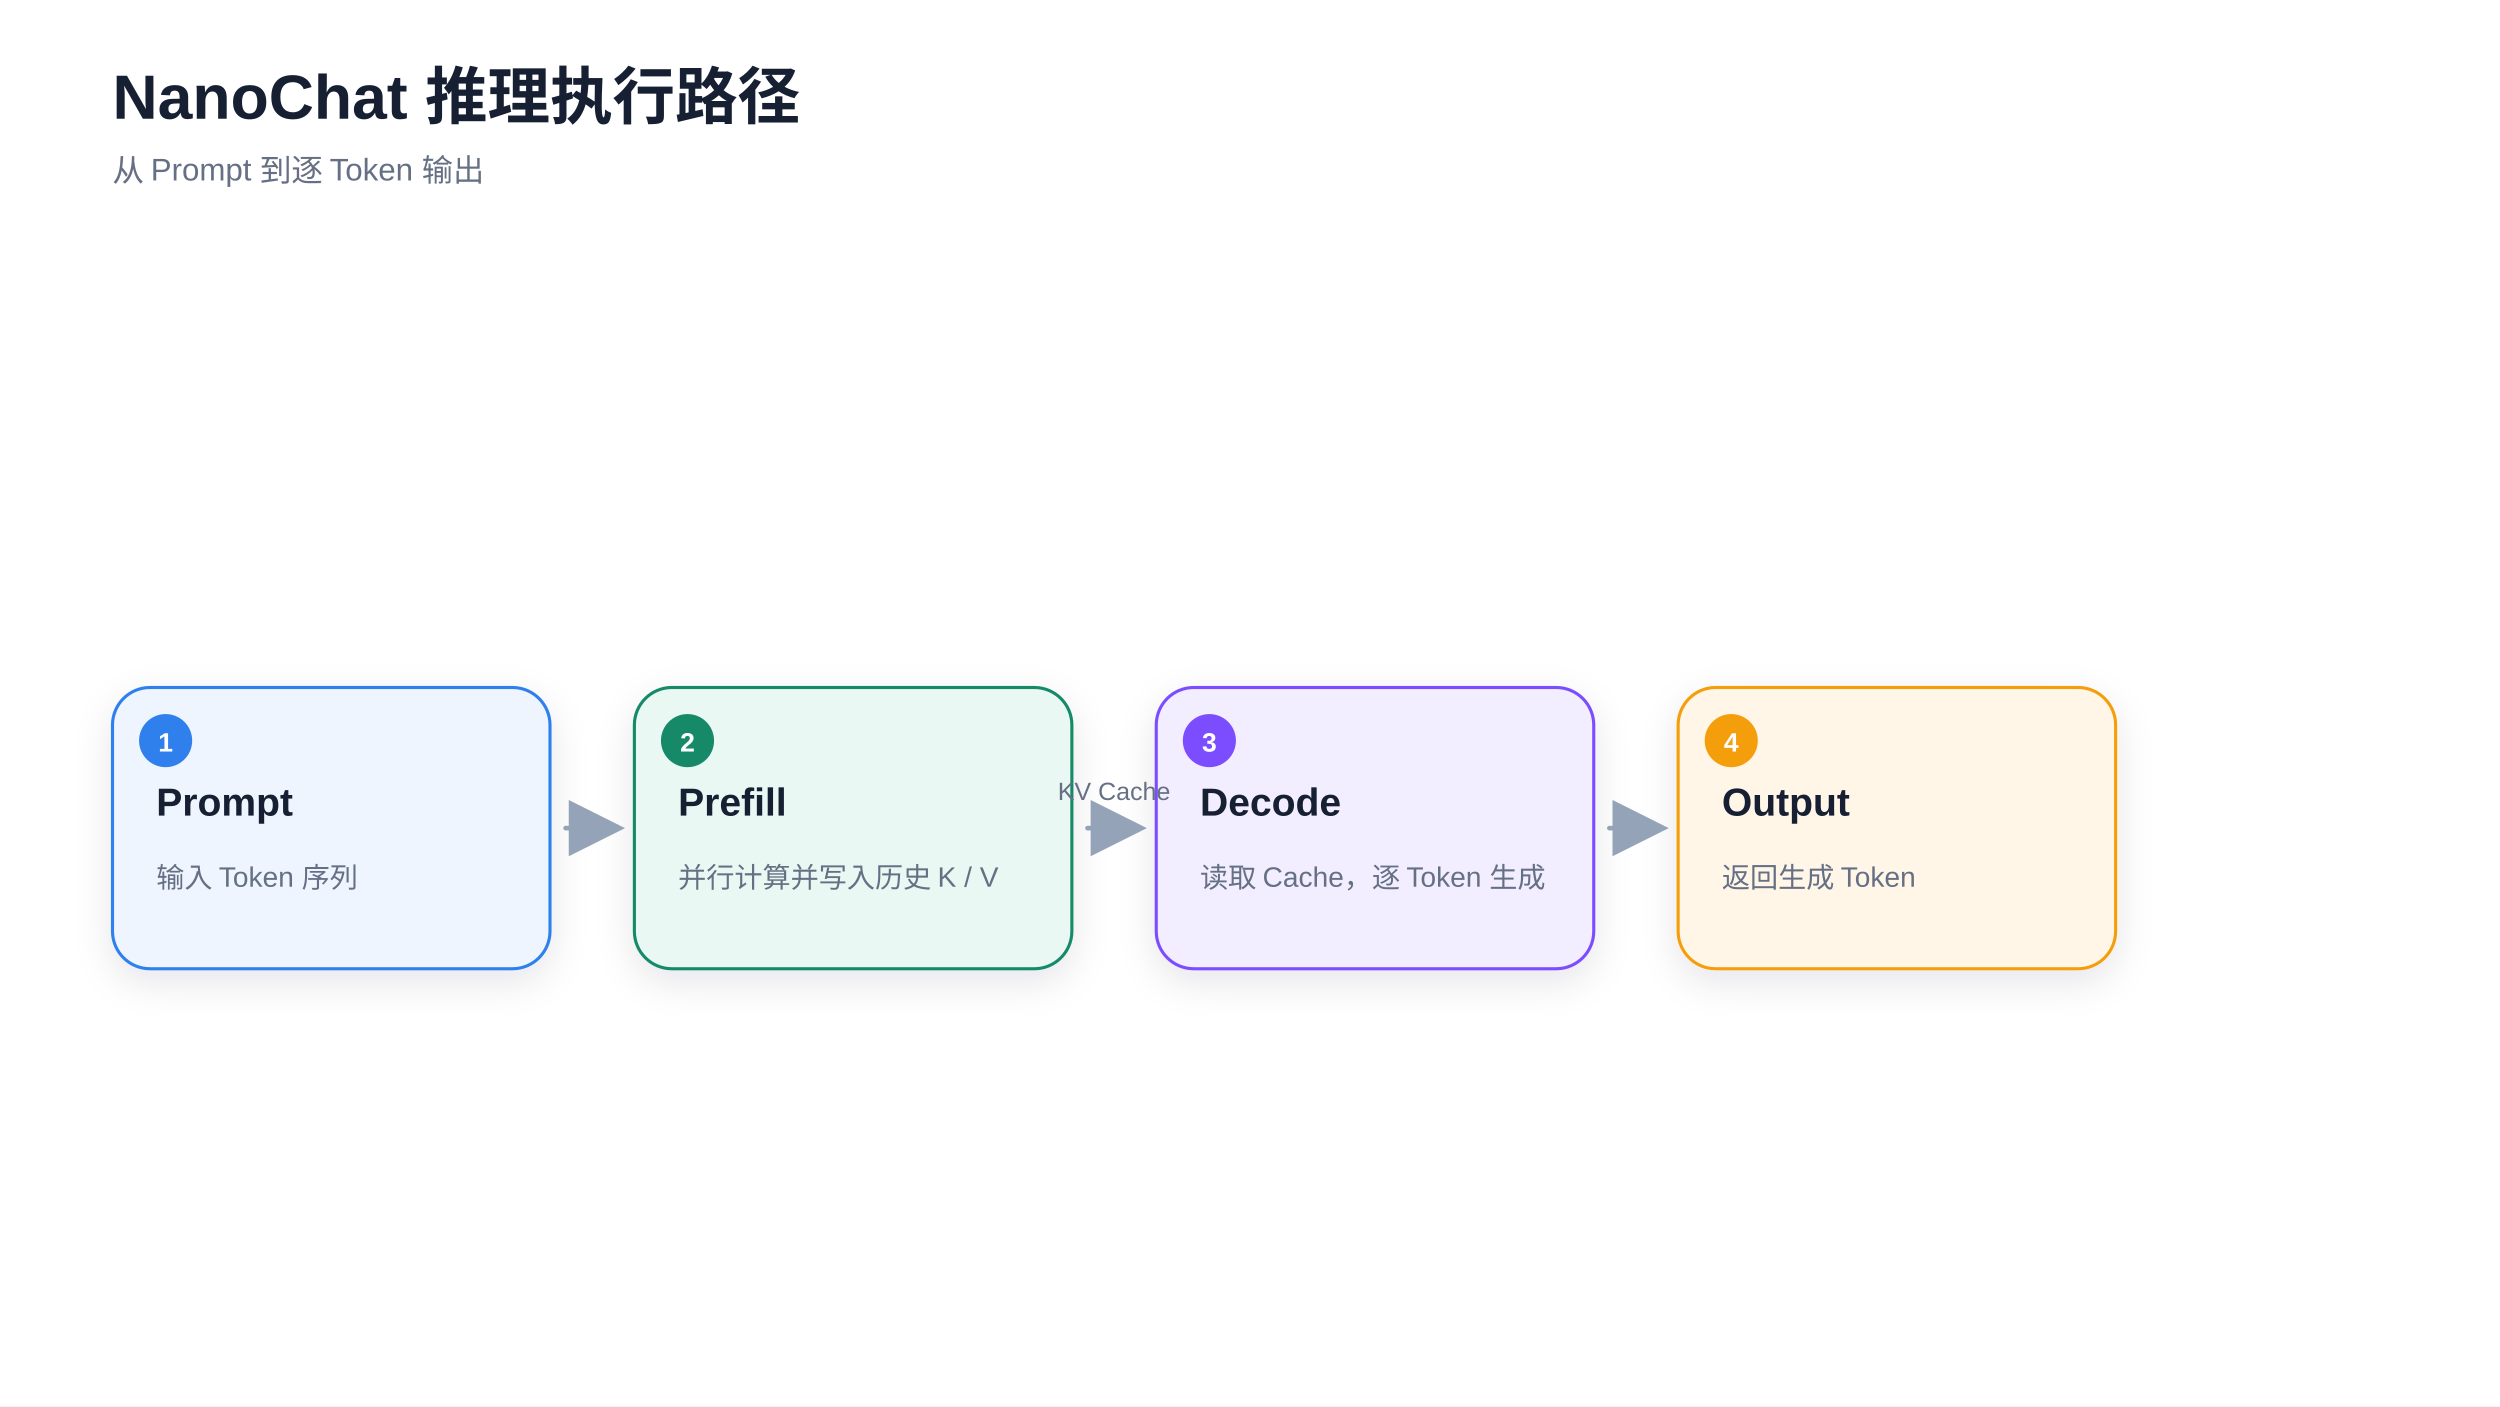
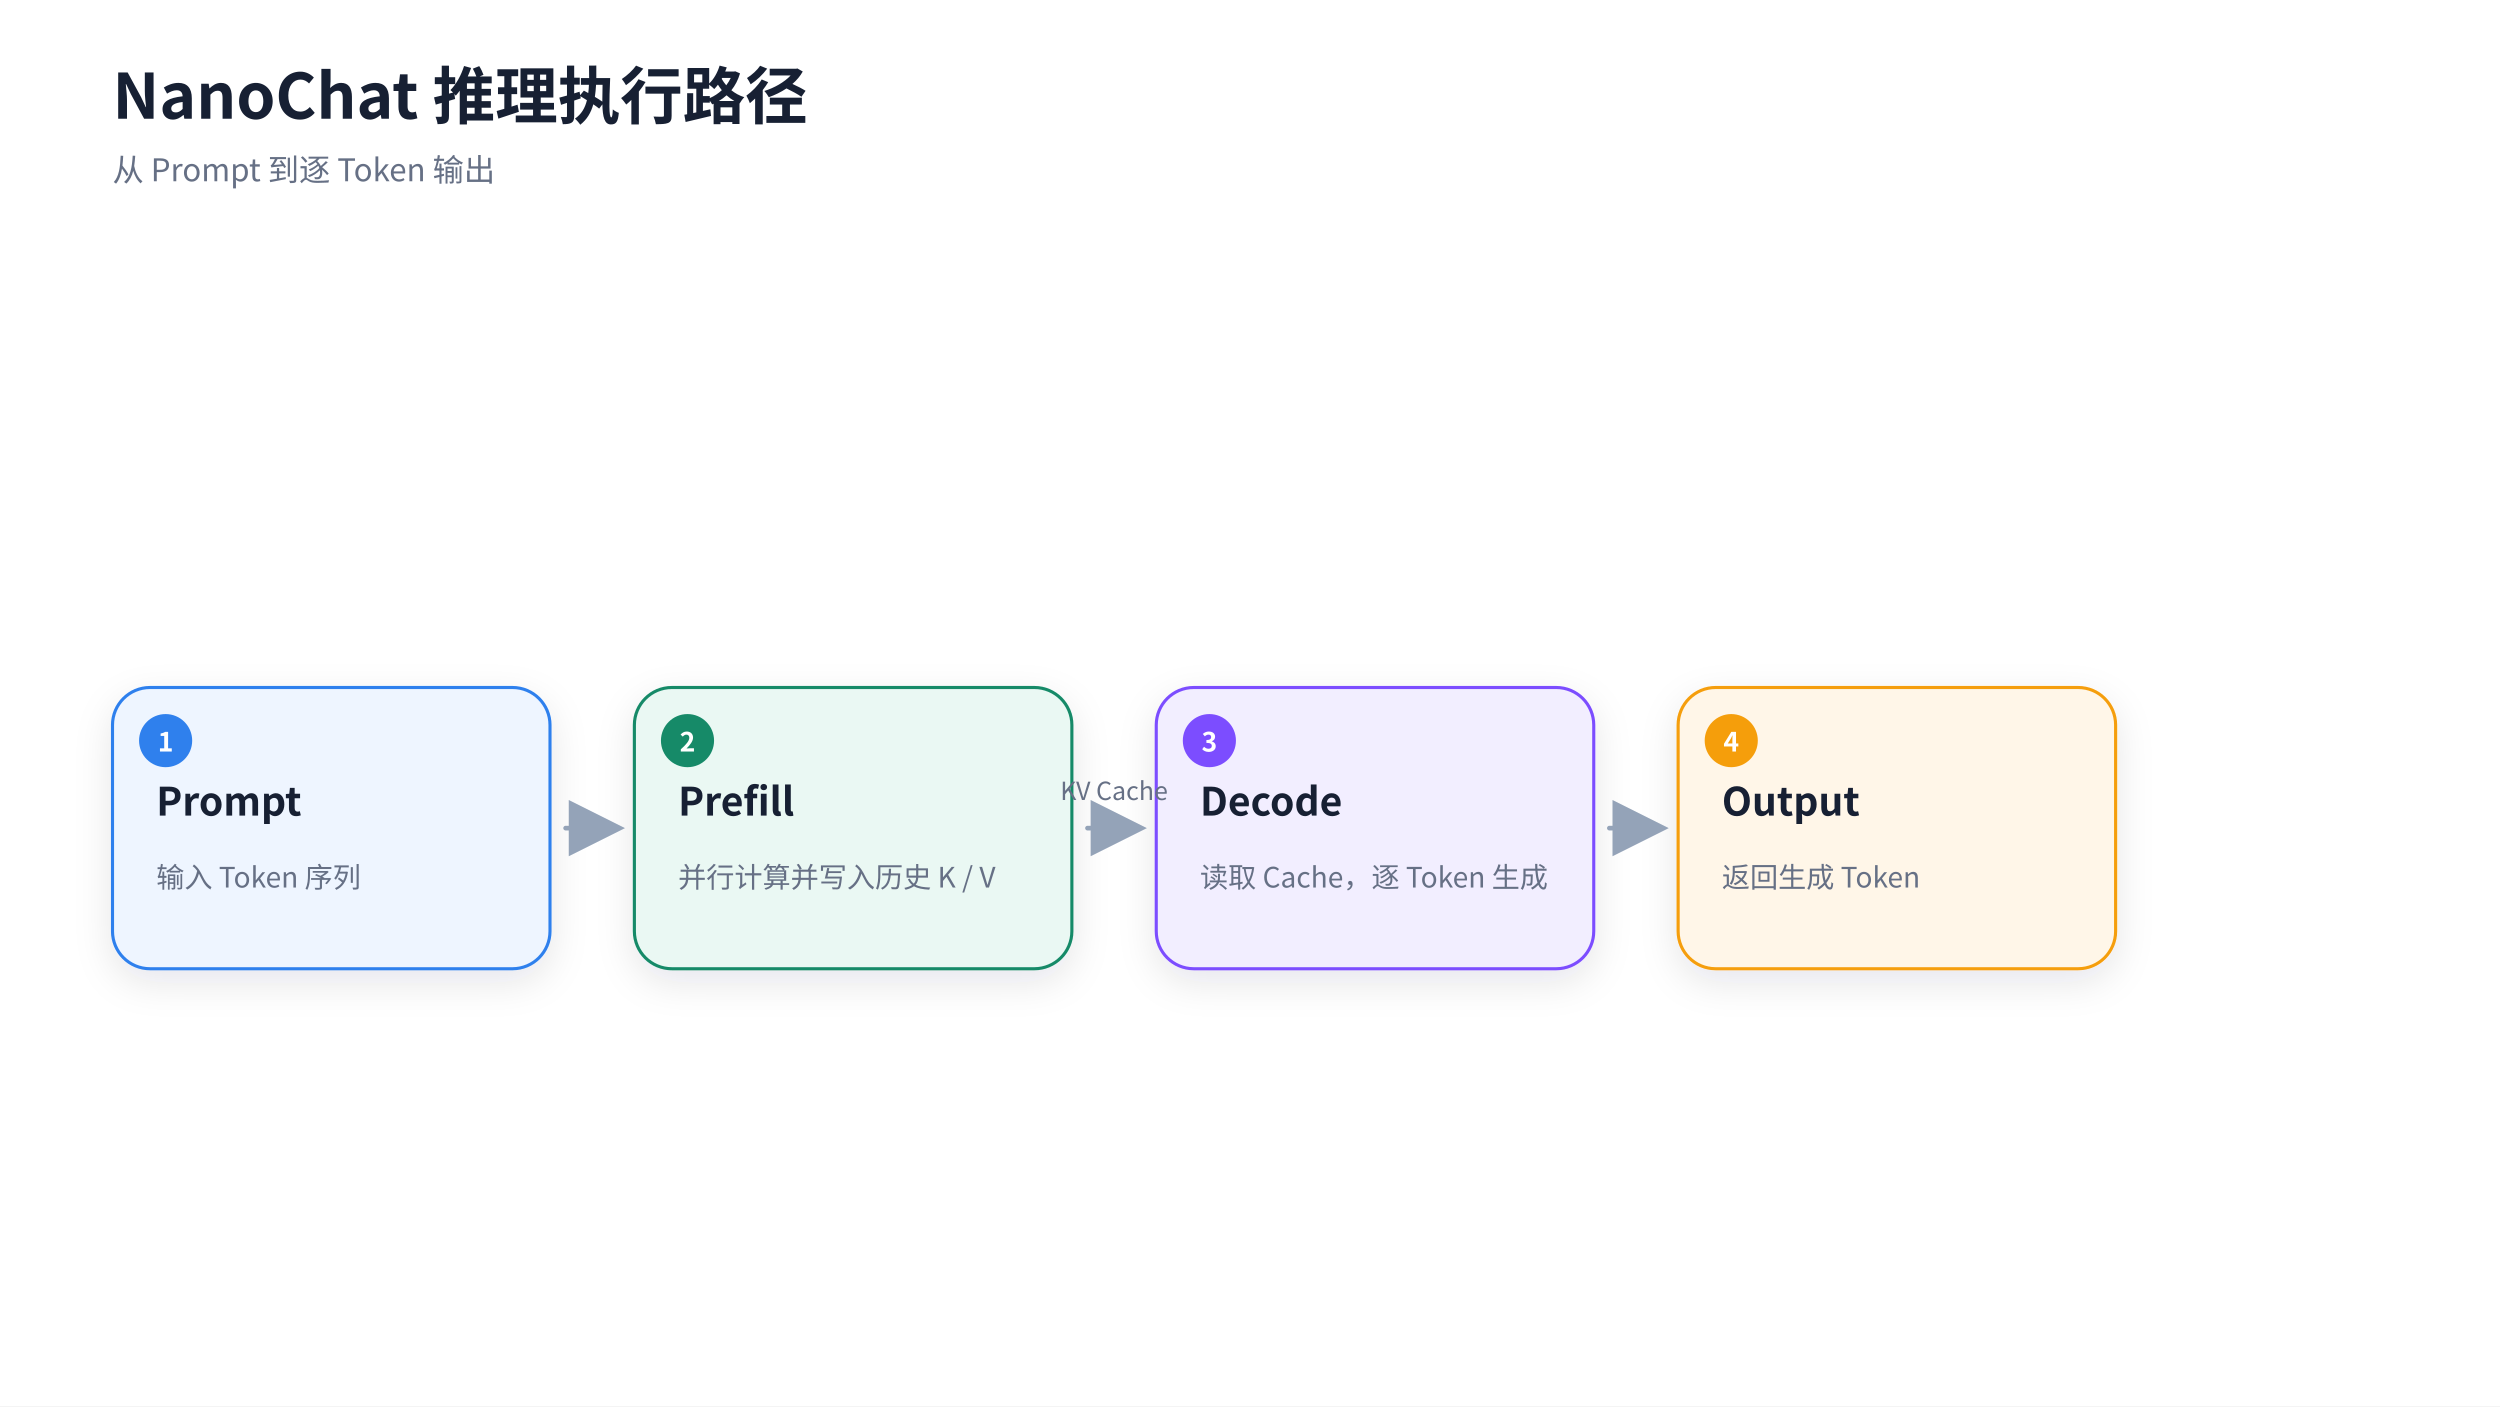
<svg xmlns="http://www.w3.org/2000/svg" width="1600" height="900" viewBox="0 0 1600 900" role="img">
  <defs>
    <filter id="softShadow" x="-20%" y="-20%" width="140%" height="150%">
      <feDropShadow dx="0" dy="8" stdDeviation="12" flood-color="#172033" flood-opacity="0.10" />
    </filter>
    <marker id="arrow" markerWidth="12" markerHeight="12" refX="10" refY="6" orient="auto" markerUnits="strokeWidth">
      <path d="M0,0 L12,6 L0,12 z" fill="#94A3B8" />
    </marker>
  </defs>
  <rect x="0.0" y="0.0" width="1600.0" height="900.0" rx="0" fill="#FFFFFF" fill-opacity="1" stroke="none" stroke-width="1.5" />
-   <text x="72.0" y="76.0" fill="#172033" fill-opacity="1" font-family="Arial, 'Microsoft YaHei', 'PingFang SC', sans-serif" font-size="40" font-weight="700" text-anchor="start">NanoChat 推理执行路径</text>
-   <text x="72.0" y="116.0" fill="#667085" fill-opacity="1" font-family="Arial, 'Microsoft YaHei', 'PingFang SC', sans-serif" font-size="20" font-weight="400" text-anchor="start">从 Prompt 到逐 Token 输出</text>
+   <text x="72.0" y="76.0" fill="#172033" fill-opacity="1" font-family="'Source Han Sans SC', 'Noto Sans CJK SC', sans-serif" font-size="40" font-weight="700" text-anchor="start">NanoChat 推理执行路径</text>
+   <text x="72.0" y="116.0" fill="#667085" fill-opacity="1" font-family="'Source Han Sans SC', 'Noto Sans CJK SC', sans-serif" font-size="20" font-weight="400" text-anchor="start">从 Prompt 到逐 Token 输出</text>
  <rect x="72.0" y="440.0" width="280.0" height="180.0" rx="24" fill="#EEF5FF" fill-opacity="1" stroke="#2F80ED" stroke-width="2" filter="url(#softShadow)" />
  <circle cx="106.0" cy="474.0" r="17.0" fill="#2F80ED" stroke="none" stroke-width="1.5" />
-   <text x="106.0" y="481.0" fill="#FFFFFF" fill-opacity="1" font-family="Arial, 'Microsoft YaHei', 'PingFang SC', sans-serif" font-size="17" font-weight="700" text-anchor="middle">1</text>
-   <text x="100.0" y="522.0" fill="#172033" font-family="Arial, 'Microsoft YaHei', 'PingFang SC', sans-serif" font-size="25" font-weight="700" text-anchor="start">
+   <text x="106.0" y="481.0" fill="#FFFFFF" fill-opacity="1" font-family="'Source Han Sans SC', 'Noto Sans CJK SC', sans-serif" font-size="17" font-weight="700" text-anchor="middle">1</text>
+   <text x="100.0" y="522.0" fill="#172033" font-family="'Source Han Sans SC', 'Noto Sans CJK SC', sans-serif" font-size="25" font-weight="700" text-anchor="start">
    <tspan x="100.0" dy="0.0">Prompt</tspan>
  </text>
-   <text x="100.0" y="568.0" fill="#667085" font-family="Arial, 'Microsoft YaHei', 'PingFang SC', sans-serif" font-size="18" font-weight="400" text-anchor="start">
+   <text x="100.0" y="568.0" fill="#667085" font-family="'Source Han Sans SC', 'Noto Sans CJK SC', sans-serif" font-size="18" font-weight="400" text-anchor="start">
    <tspan x="100.0" dy="0.0">输入 Token 序列</tspan>
  </text>
  <rect x="406.0" y="440.0" width="280.0" height="180.0" rx="24" fill="#EAF8F3" fill-opacity="1" stroke="#168A68" stroke-width="2" filter="url(#softShadow)" />
  <circle cx="440.0" cy="474.0" r="17.0" fill="#168A68" stroke="none" stroke-width="1.5" />
-   <text x="440.0" y="481.0" fill="#FFFFFF" fill-opacity="1" font-family="Arial, 'Microsoft YaHei', 'PingFang SC', sans-serif" font-size="17" font-weight="700" text-anchor="middle">2</text>
-   <text x="434.0" y="522.0" fill="#172033" font-family="Arial, 'Microsoft YaHei', 'PingFang SC', sans-serif" font-size="25" font-weight="700" text-anchor="start">
+   <text x="440.0" y="481.0" fill="#FFFFFF" fill-opacity="1" font-family="'Source Han Sans SC', 'Noto Sans CJK SC', sans-serif" font-size="17" font-weight="700" text-anchor="middle">2</text>
+   <text x="434.0" y="522.0" fill="#172033" font-family="'Source Han Sans SC', 'Noto Sans CJK SC', sans-serif" font-size="25" font-weight="700" text-anchor="start">
    <tspan x="434.0" dy="0.0">Prefill</tspan>
  </text>
-   <text x="434.0" y="568.0" fill="#667085" font-family="Arial, 'Microsoft YaHei', 'PingFang SC', sans-serif" font-size="18" font-weight="400" text-anchor="start">
+   <text x="434.0" y="568.0" fill="#667085" font-family="'Source Han Sans SC', 'Noto Sans CJK SC', sans-serif" font-size="18" font-weight="400" text-anchor="start">
    <tspan x="434.0" dy="0.0">并行计算并写入历史 K / V</tspan>
  </text>
  <rect x="740.0" y="440.0" width="280.0" height="180.0" rx="24" fill="#F2EEFF" fill-opacity="1" stroke="#7C4DFF" stroke-width="2" filter="url(#softShadow)" />
  <circle cx="774.0" cy="474.0" r="17.0" fill="#7C4DFF" stroke="none" stroke-width="1.5" />
-   <text x="774.0" y="481.0" fill="#FFFFFF" fill-opacity="1" font-family="Arial, 'Microsoft YaHei', 'PingFang SC', sans-serif" font-size="17" font-weight="700" text-anchor="middle">3</text>
-   <text x="768.0" y="522.0" fill="#172033" font-family="Arial, 'Microsoft YaHei', 'PingFang SC', sans-serif" font-size="25" font-weight="700" text-anchor="start">
+   <text x="774.0" y="481.0" fill="#FFFFFF" fill-opacity="1" font-family="'Source Han Sans SC', 'Noto Sans CJK SC', sans-serif" font-size="17" font-weight="700" text-anchor="middle">3</text>
+   <text x="768.0" y="522.0" fill="#172033" font-family="'Source Han Sans SC', 'Noto Sans CJK SC', sans-serif" font-size="25" font-weight="700" text-anchor="start">
    <tspan x="768.0" dy="0.0">Decode</tspan>
  </text>
-   <text x="768.0" y="568.0" fill="#667085" font-family="Arial, 'Microsoft YaHei', 'PingFang SC', sans-serif" font-size="18" font-weight="400" text-anchor="start">
+   <text x="768.0" y="568.0" fill="#667085" font-family="'Source Han Sans SC', 'Noto Sans CJK SC', sans-serif" font-size="18" font-weight="400" text-anchor="start">
    <tspan x="768.0" dy="0.0">读取 Cache，逐 Token 生成</tspan>
  </text>
  <rect x="1074.0" y="440.0" width="280.0" height="180.0" rx="24" fill="#FFF6E8" fill-opacity="1" stroke="#F59E0B" stroke-width="2" filter="url(#softShadow)" />
  <circle cx="1108.0" cy="474.0" r="17.0" fill="#F59E0B" stroke="none" stroke-width="1.5" />
-   <text x="1108.0" y="481.0" fill="#FFFFFF" fill-opacity="1" font-family="Arial, 'Microsoft YaHei', 'PingFang SC', sans-serif" font-size="17" font-weight="700" text-anchor="middle">4</text>
-   <text x="1102.0" y="522.0" fill="#172033" font-family="Arial, 'Microsoft YaHei', 'PingFang SC', sans-serif" font-size="25" font-weight="700" text-anchor="start">
+   <text x="1108.0" y="481.0" fill="#FFFFFF" fill-opacity="1" font-family="'Source Han Sans SC', 'Noto Sans CJK SC', sans-serif" font-size="17" font-weight="700" text-anchor="middle">4</text>
+   <text x="1102.0" y="522.0" fill="#172033" font-family="'Source Han Sans SC', 'Noto Sans CJK SC', sans-serif" font-size="25" font-weight="700" text-anchor="start">
    <tspan x="1102.0" dy="0.0">Output</tspan>
  </text>
-   <text x="1102.0" y="568.0" fill="#667085" font-family="Arial, 'Microsoft YaHei', 'PingFang SC', sans-serif" font-size="18" font-weight="400" text-anchor="start">
+   <text x="1102.0" y="568.0" fill="#667085" font-family="'Source Han Sans SC', 'Noto Sans CJK SC', sans-serif" font-size="18" font-weight="400" text-anchor="start">
    <tspan x="1102.0" dy="0.0">返回生成 Token</tspan>
  </text>
  <line x1="362.0" y1="530.0" x2="394.0" y2="530.0" stroke="#94A3B8" stroke-width="3" stroke-opacity="1" stroke-linecap="round" marker-end="url(#arrow)" />
  <line x1="696.0" y1="530.0" x2="728.0" y2="530.0" stroke="#94A3B8" stroke-width="3" stroke-opacity="1" stroke-linecap="round" marker-end="url(#arrow)" />
-   <text x="713.0" y="512.0" fill="#667085" fill-opacity="1" font-family="Arial, 'Microsoft YaHei', 'PingFang SC', sans-serif" font-size="16" font-weight="400" text-anchor="middle">KV Cache</text>
+   <text x="713.0" y="512.0" fill="#667085" fill-opacity="1" font-family="'Source Han Sans SC', 'Noto Sans CJK SC', sans-serif" font-size="16" font-weight="400" text-anchor="middle">KV Cache</text>
  <line x1="1030.0" y1="530.0" x2="1062.0" y2="530.0" stroke="#94A3B8" stroke-width="3" stroke-opacity="1" stroke-linecap="round" marker-end="url(#arrow)" />
</svg>
